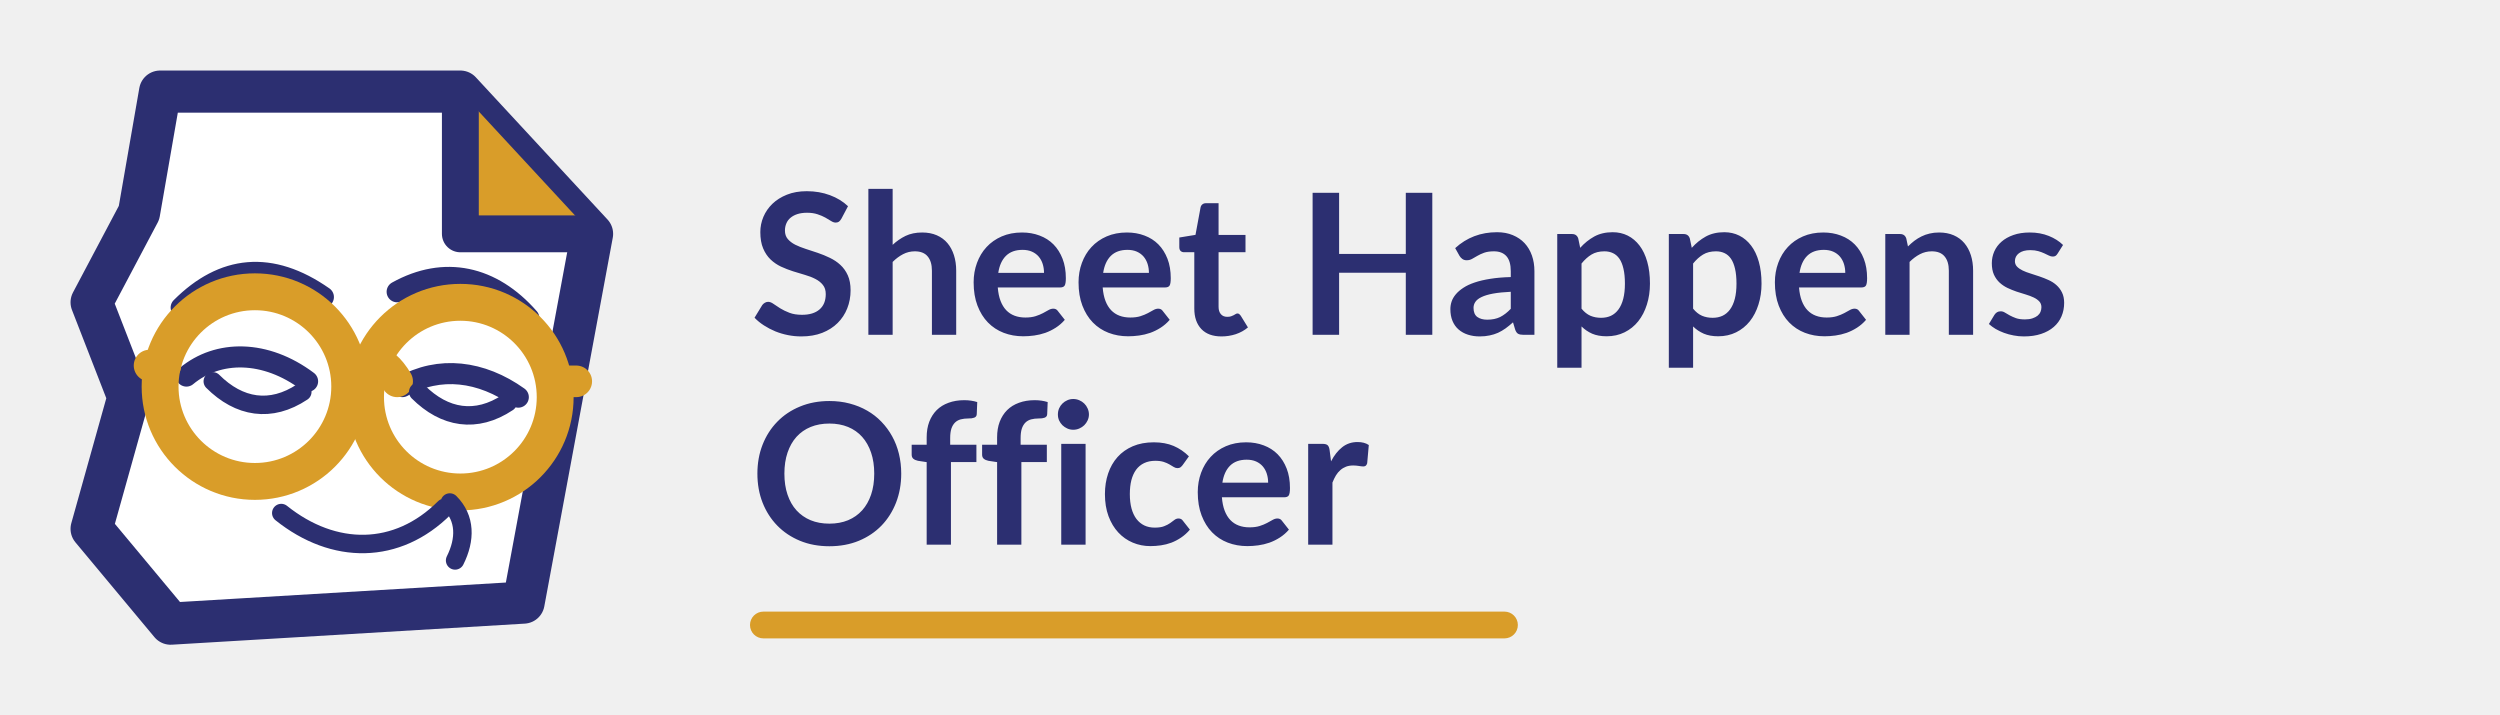
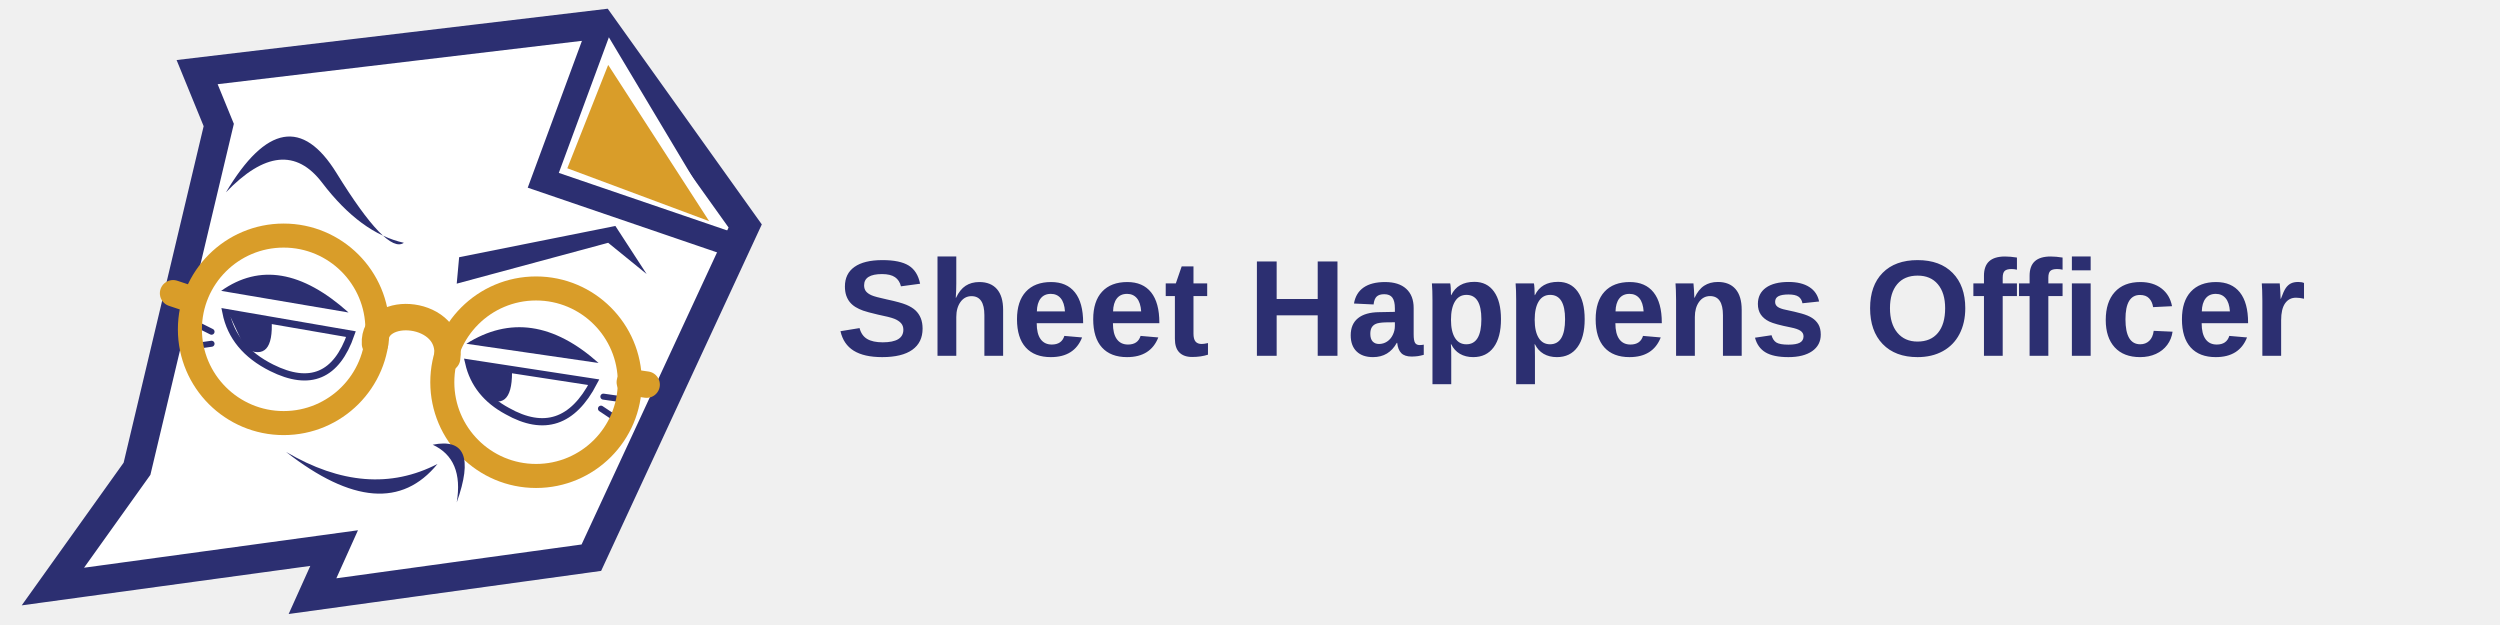
- <svg xmlns="http://www.w3.org/2000/svg" viewBox="0 0 560 160" role="img" aria-labelledby="title desc">
-   <g transform="translate(4 4) scale(1.18)" fill="none" stroke-linecap="round" stroke-linejoin="round">
-     <path d="M27 14h57l25 27-13 70-67 4-15-18 7-25-7-18 9-17z" fill="#fff" stroke="#2C2F71" stroke-width="8" />
-     <path d="M84 14v27h25" fill="#D99D29" stroke="#2C2F71" stroke-width="7" />
-     <path d="M31 55c8-8 17-9 27-2M72 52c9-5 18-3 25 5M32 68c6-5 15-5 23 1M73 70c7-4 15-3 22 2" stroke="#2C2F71" stroke-width="4" />
-     <circle cx="45" cy="70" r="18" stroke="#D99D29" stroke-width="7" />
-     <circle cx="84" cy="72" r="18" stroke="#D99D29" stroke-width="7" />
-     <path d="M63 69c3-5 6-5 9 0M25 66h3M102 69h4" stroke="#D99D29" stroke-width="6" />
-     <path d="M37 69c5 5 11 6 17 2M76 71c5 5 11 6 17 2M50 94c10 8 22 8 31-1M82 92c3 3 3 7 1 11" stroke="#2C2F71" stroke-width="3.5" />
+ <svg xmlns="http://www.w3.org/2000/svg" viewBox="0 0 1040 260" role="img" aria-labelledby="title desc">
+   <g stroke-linejoin="miter" stroke-linecap="round">
+     <path d="M82 30 250 10 310 94 246 232 130 248 139 228 22 244 57 195 91 52Z" fill="#fff" stroke="#2C2F71" stroke-width="12" />
+     <path d="m250 10-24 65 79 27" fill="#fff" stroke="#2C2F71" stroke-width="10" />
+     <path d="m253 27-17 43 59 22Z" fill="#D99D29" />
+     <path d="M94 80q25-42 46-8t28 29q-18-4-34-25T94 80M191 107l65-13 13 20-16-13-63 17Z" fill="#2C2F71" />
+     <path d="M92 121q24-17 53 9ZM194 143q27-17 55 8Z" fill="#2C2F71" />
+     <path d="m94 130 52 9q-9 26-33 14-16-8-19-23Zm101 21 52 8q-13 25-36 12-13-7-16-20Z" fill="#fff" stroke="#2C2F71" stroke-width="3" />
+     <path d="m95 130 18 3q1 18-11 12Zm101 22 17 3q0 17-12 10Z" fill="#2C2F71" />
+     <path d="m82 135 6 3m-7 6 7-1m163 22 7 1m-8 4 6 4" fill="none" stroke="#2C2F71" stroke-width="2.5" />
+     <g fill="none" stroke="#D99D29" stroke-width="10">
+       <circle cx="118" cy="137" r="39" />
+       <circle cx="223" cy="159" r="39" />
+       <path d="M156 143c-1-17 33-14 30 6m-108-25-6-2m190 37 7 1" stroke-width="11" />
+     </g>
+     <path d="M119 188q34 20 63 5-22 27-63-5Zm61-3q20-4 10 24 3-18-10-24Z" fill="#2C2F71" />
  </g>
-   <text x="168" y="75" fill="#2C2F71" font-family="Lato, Arial, sans-serif" font-size="44" font-weight="700">Sheet Happens</text>
-   <text x="168" y="122" fill="#2C2F71" font-family="Lato, Arial, sans-serif" font-size="44" font-weight="700">Officer</text>
-   <rect x="168" y="137" width="172" height="6" rx="3" fill="#D99D29" />
+   <text x="348" y="148" fill="#2C2F71" font-family="Arial, sans-serif" font-size="57" font-weight="700">Sheet Happens Officer</text>
</svg>
